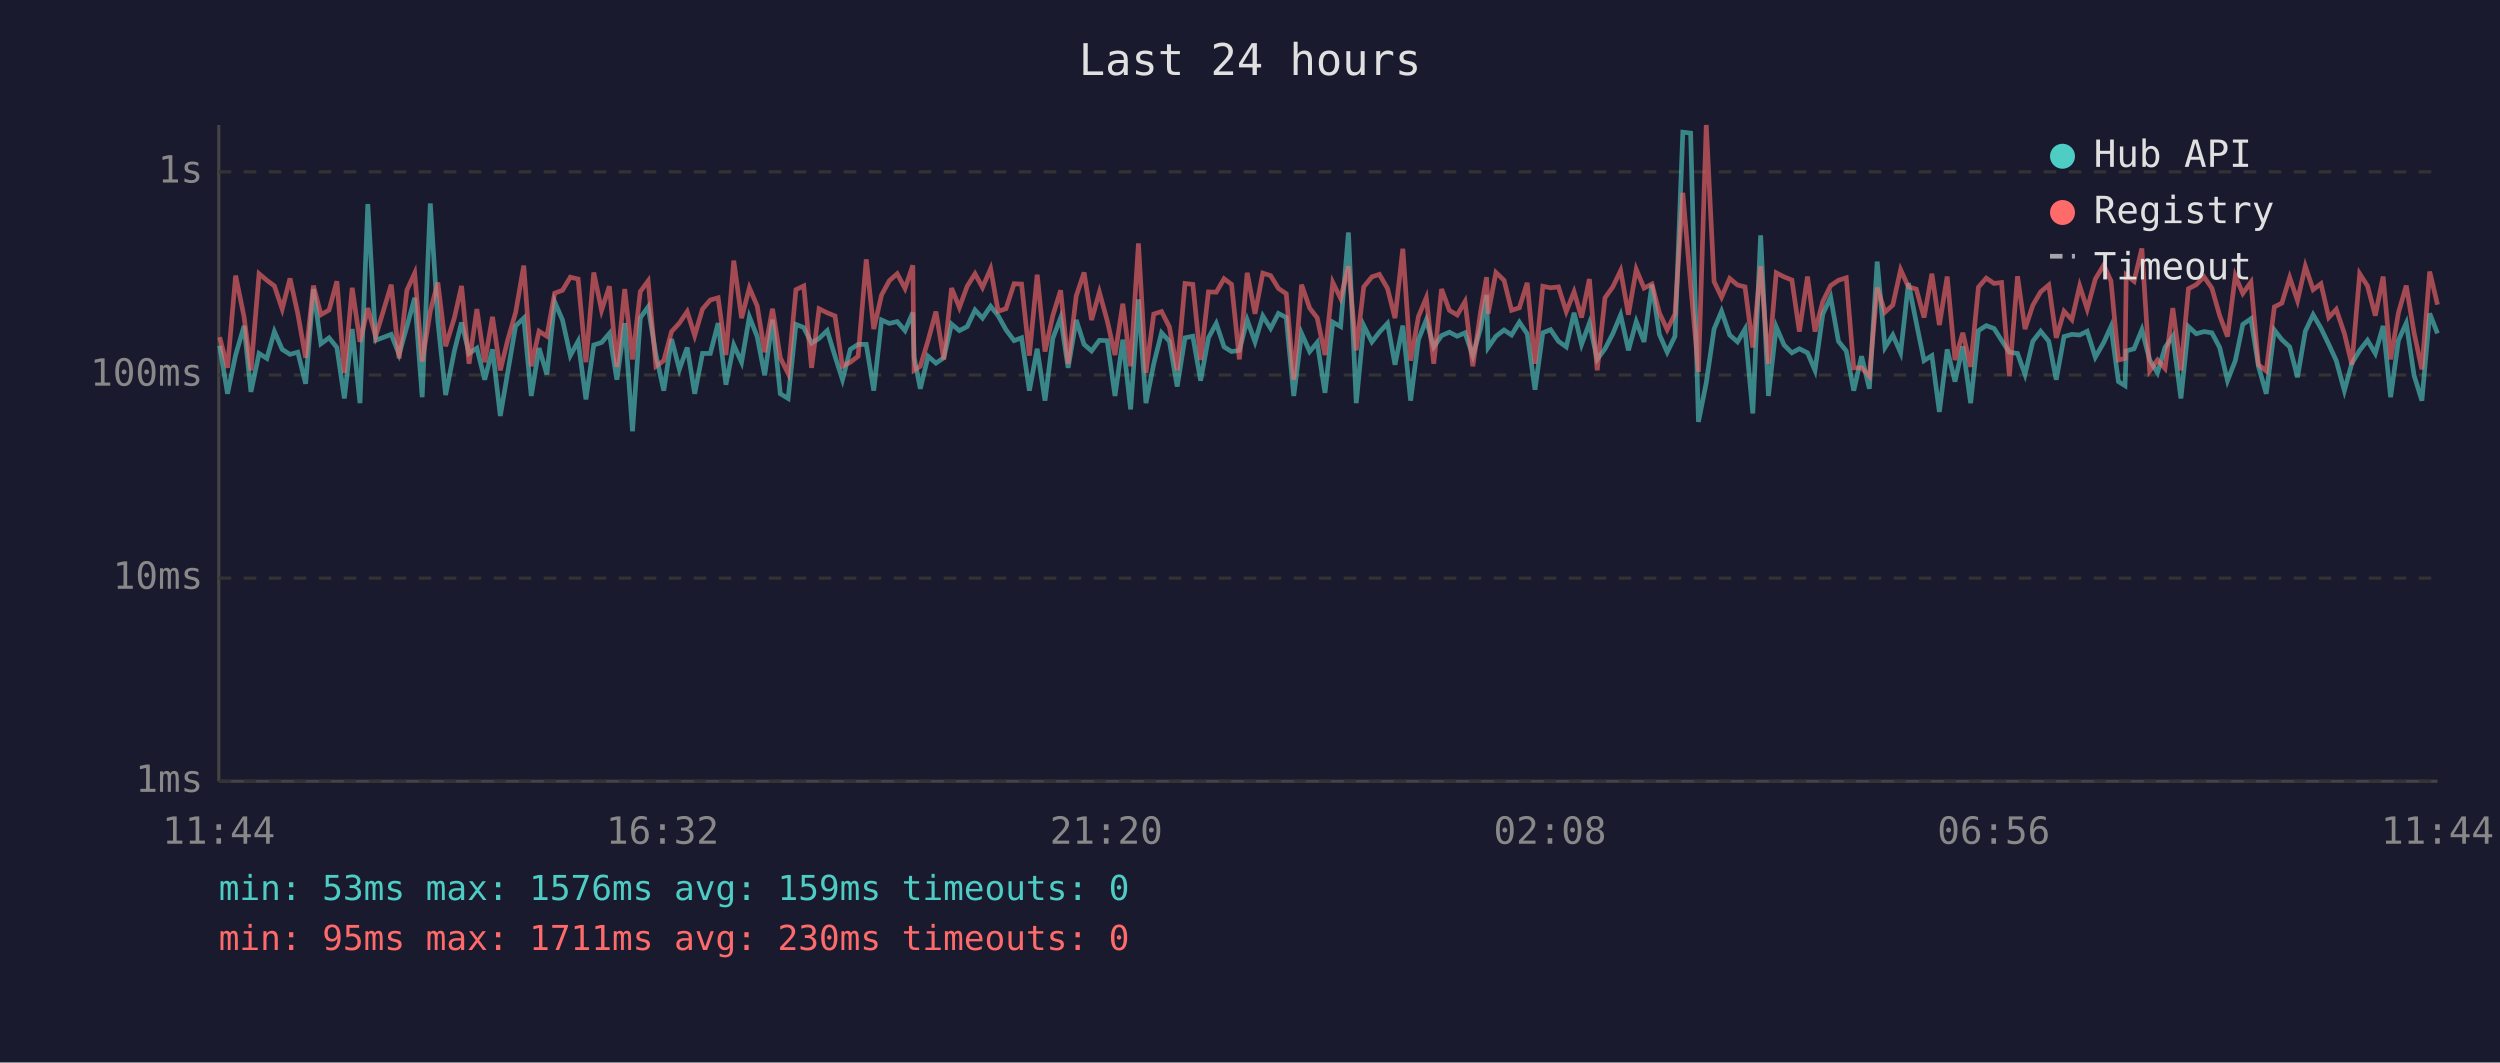
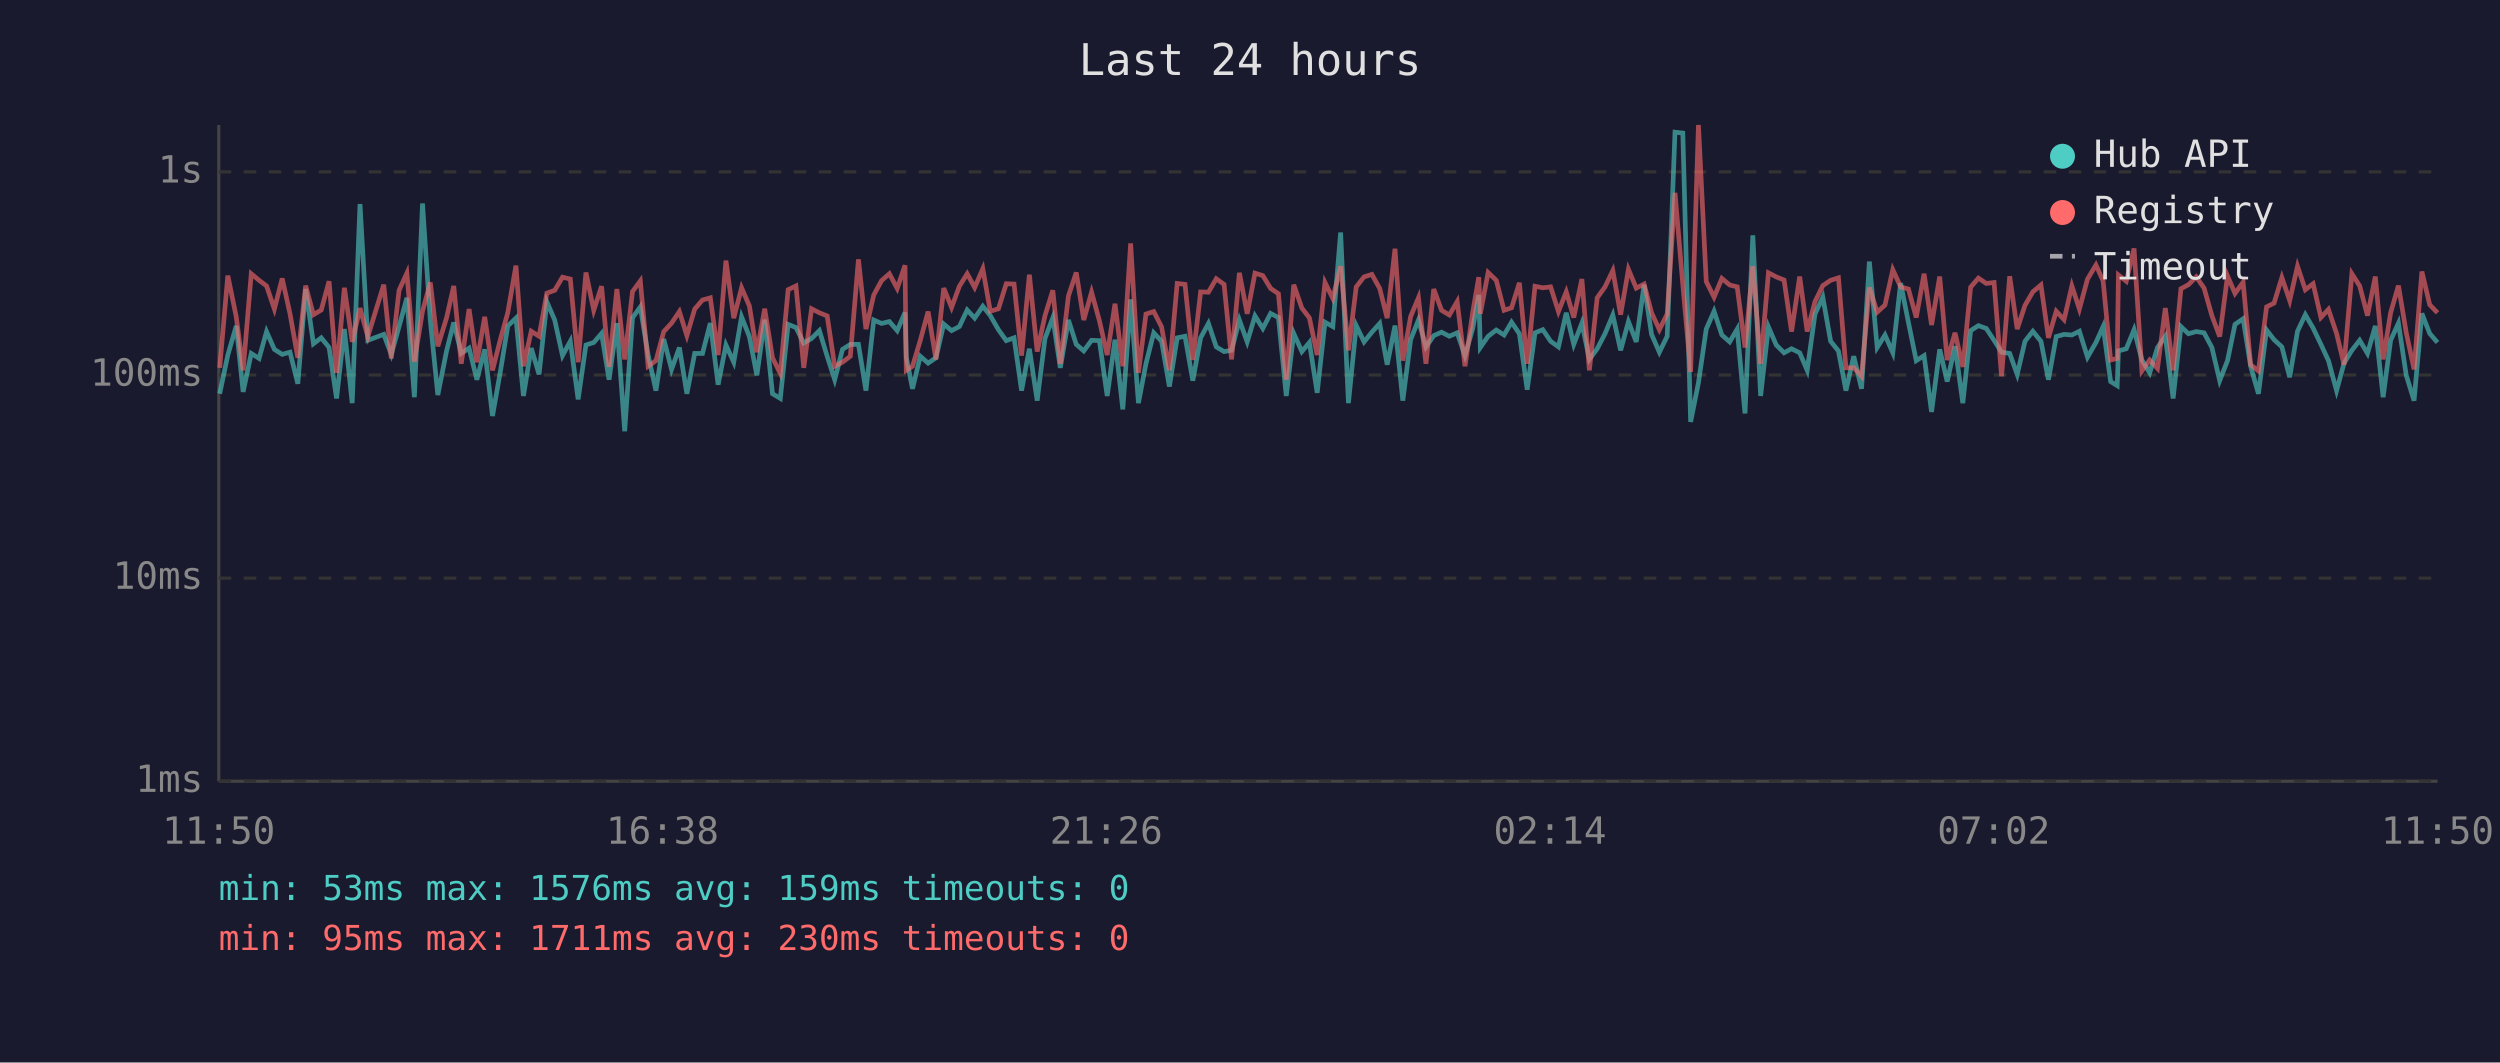
<svg xmlns="http://www.w3.org/2000/svg" viewBox="0 0 800 340" font-family="monospace" font-size="12">
  <rect width="800" height="340" fill="#1a1a2e" />
  <text x="400" y="24" fill="#e0e0e0" font-size="14" text-anchor="middle">Last 24 hours</text>
  <line x1="70" y1="40" x2="70" y2="250" stroke="#444" stroke-width="1" />
  <line x1="70" y1="250" x2="780" y2="250" stroke="#444" stroke-width="1" />
  <line x1="70" y1="250" x2="780" y2="250" stroke="#333" stroke-width="1" stroke-dasharray="4" />
  <text x="65" y="250" fill="#888" text-anchor="end" dominant-baseline="middle">1ms</text>
  <line x1="70" y1="185" x2="780" y2="185" stroke="#333" stroke-width="1" stroke-dasharray="4" />
  <text x="65" y="185" fill="#888" text-anchor="end" dominant-baseline="middle">10ms</text>
  <line x1="70" y1="120" x2="780" y2="120" stroke="#333" stroke-width="1" stroke-dasharray="4" />
  <text x="65" y="120" fill="#888" text-anchor="end" dominant-baseline="middle">100ms</text>
  <line x1="70" y1="55" x2="780" y2="55" stroke="#333" stroke-width="1" stroke-dasharray="4" />
  <text x="65" y="55" fill="#888" text-anchor="end" dominant-baseline="middle">1s</text>
-   <text x="70" y="270" fill="#888" text-anchor="middle">11:44</text>
-   <text x="212" y="270" fill="#888" text-anchor="middle">16:32</text>
-   <text x="354" y="270" fill="#888" text-anchor="middle">21:20</text>
-   <text x="496" y="270" fill="#888" text-anchor="middle">02:08</text>
-   <text x="638" y="270" fill="#888" text-anchor="middle">06:56</text>
-   <text x="780" y="270" fill="#888" text-anchor="middle">11:44</text>
-   <polyline points="70.3,110.6 72.8,126.0 75.4,113.6 78.1,104.3 80.3,125.4 82.9,113.1 85.4,114.7 87.8,106.1 90.3,111.8 92.8,113.4 95.3,112.7 97.8,122.8 100.3,92.5 102.7,110.0 105.3,108.1 107.8,111.2 110.2,127.5 112.7,105.3 115.2,129.0 117.7,65.3 120.2,108.9 125.2,107.0 127.7,113.4 130.2,104.5 132.7,95.3 135.1,127.1 137.7,65.1 140.1,102.6 142.6,126.4 145.4,112.3 147.7,103.2 150.1,113.1 152.6,111.4 155.1,121.5 157.6,111.8 160.1,133.1 162.5,119.0 165.0,104.3 167.6,101.8 170.0,126.7 172.5,111.4 175.0,119.8 177.5,96.6 180.0,102.4 182.5,113.8 185.0,109.2 187.5,127.8 190.0,110.4 192.5,109.6 195.0,106.7 197.4,121.5 199.9,103.4 202.4,138.0 204.9,101.7 207.4,98.2 209.9,113.6 212.4,125.0 214.9,108.5 217.4,118.2 219.9,111.2 222.3,126.0 224.8,113.1 227.3,113.1 229.8,103.4 232.3,123.1 234.8,110.4 237.3,115.9 239.8,101.4 242.3,107.7 244.7,120.1 247.2,102.3 249.7,126.0 252.2,127.5 254.7,103.8 257.2,104.8 259.7,109.8 262.1,108.3 264.7,105.8 267.2,114.0 269.6,121.5 272.1,111.8 274.6,110.2 277.2,110.2 279.6,125.0 282.1,102.4 284.6,103.5 287.1,102.9 289.6,105.8 292.1,100.0 292.5,114.3 294.5,124.4 297.0,114.0 299.5,116.2 302.0,114.5 304.5,103.7 307.0,105.8 309.5,104.5 312.0,99.2 314.4,101.8 317.0,98.0 319.4,101.0 321.9,105.5 324.5,109.0 326.9,108.1 329.4,125.0 331.9,111.6 334.4,128.2 336.9,108.3 339.4,101.7 341.8,117.7 344.4,102.4 346.9,110.2 349.3,112.3 351.8,108.9 354.3,109.0 356.8,126.7 359.3,108.7 361.8,131.0 364.3,95.8 366.7,129.0 369.2,116.4 371.7,106.5 374.2,109.2 376.7,123.7 379.2,108.1 381.7,107.6 384.2,121.8 386.7,108.1 389.2,103.5 391.7,111.0 394.1,112.5 396.6,112.1 399.1,102.4 401.6,109.4 404.1,101.1 406.6,105.1 409.1,100.3 411.6,101.6 414.0,126.7 416.5,106.7 419.1,112.5 421.5,109.6 424.0,125.7 426.5,103.1 429.0,104.5 431.5,74.4 434.0,129.0 436.4,104.2 439.0,109.4 441.4,106.3 444.0,103.5 446.4,116.7 448.9,104.2 451.4,128.2 453.9,108.7 456.4,102.4 458.8,111.0 461.3,107.4 463.8,106.3 466.3,107.6 468.8,106.5 471.3,113.8 473.8,105.0 475.7,94.4 476.2,111.2 478.7,107.6 481.3,105.6 483.7,107.2 486.2,103.1 488.7,106.8 491.2,124.7 493.7,106.5 496.2,105.5 498.7,109.2 501.2,111.0 503.7,100.1 506.1,110.2 508.6,103.4 511.1,115.0 513.6,111.6 516.1,106.8 518.6,100.8 521.1,112.1 523.6,102.9 526.1,109.4 528.6,91.1 531.0,107.0 533.5,112.7 536.0,107.6 538.5,42.3 541.0,42.6 543.5,135.0 546.0,122.5 548.5,105.3 550.9,99.6 553.5,107.2 556.0,109.4 558.4,105.3 560.9,132.3 563.4,75.3 565.9,126.7 568.4,104.6 570.9,110.4 573.4,112.9 575.8,111.6 578.4,112.9 580.8,118.5 583.3,100.5 585.8,95.1 588.3,109.2 590.8,112.3 593.2,125.0 595.7,114.0 598.2,124.4 600.7,83.7 603.2,111.2 605.7,107.2 608.2,112.9 610.7,90.6 613.2,103.2 615.7,115.4 618.2,113.8 620.6,131.8 623.1,111.8 625.6,122.1 628.1,110.8 630.6,129.0 633.1,105.8 635.6,104.2 638.1,105.1 640.5,108.9 643.0,112.7 645.6,113.1 648.0,119.8 650.5,109.2 653.0,106.0 655.6,109.2 658.0,121.5 660.5,107.7 663.0,107.0 665.5,107.2 667.9,106.0 670.5,114.3 673.2,109.6 675.5,104.5 677.9,122.1 680.0,123.4 680.4,112.3 682.9,111.6 685.4,105.5 687.9,115.2 690.4,119.3 692.8,111.2 695.3,107.6 697.9,127.5 700.3,104.5 702.8,106.8 705.3,106.1 707.8,106.5 710.3,111.2 712.8,121.8 715.3,115.4 717.7,103.8 720.3,102.0 722.7,117.2 725.2,126.0 727.8,105.6 730.2,108.7 732.7,111.0 735.2,120.7 737.7,106.0 740.2,100.7 742.7,105.0 745.2,110.2 747.6,115.4 750.2,125.0 752.6,116.2 755.1,112.1 757.6,108.9 760.1,113.1 762.6,104.3 765.0,127.1 767.5,108.9 770.0,103.4 772.5,120.1 775.0,128.2 777.5,100.3 780.0,106.7" fill="none" stroke="#4ecdc4" stroke-width="1.5" opacity="0.6" />
-   <polyline points="70.3,107.9 72.8,117.7 75.4,88.2 78.1,101.4 80.3,118.5 82.9,87.6 85.4,89.7 87.8,91.5 90.3,98.9 92.8,89.1 95.3,100.4 97.8,114.5 100.3,91.4 102.7,100.7 105.3,99.2 107.8,90.0 110.2,119.3 112.7,92.1 115.2,109.4 117.7,98.6 120.2,107.7 125.2,91.1 127.7,114.7 130.2,92.9 132.7,87.4 135.1,115.7 137.7,99.6 140.1,90.4 142.6,110.8 145.4,101.7 147.7,91.5 150.1,116.4 152.6,98.9 155.1,115.9 157.6,101.4 160.1,118.5 162.5,108.7 165.0,100.0 167.6,85.0 170.0,117.2 172.5,106.0 175.0,107.6 177.5,93.8 180.0,92.9 182.5,88.7 185.0,89.3 187.5,115.9 190.0,87.2 192.5,99.3 195.0,91.6 197.4,117.4 199.9,92.5 202.4,115.0 204.9,93.3 207.4,89.9 209.9,117.2 212.4,115.4 214.9,106.1 217.4,103.4 219.9,99.7 222.3,107.4 224.8,98.9 227.3,96.0 229.8,95.3 232.3,113.6 234.8,83.4 237.3,101.8 239.8,92.1 242.3,97.9 244.7,112.7 247.2,98.8 249.7,114.5 252.2,119.5 254.7,92.7 257.2,91.5 259.7,117.7 262.1,98.8 264.7,100.1 267.2,101.1 269.6,117.2 272.1,115.9 274.6,114.0 277.2,83.0 279.6,105.3 282.1,94.4 284.6,89.8 287.1,87.6 289.6,92.3 292.1,84.9 292.5,118.5 294.5,117.2 297.0,108.9 299.5,99.7 302.0,115.0 304.5,92.2 307.0,98.4 309.5,91.6 312.0,87.6 314.4,92.0 317.0,86.0 319.4,99.6 321.9,98.8 324.5,90.8 326.9,90.9 329.4,113.8 331.9,87.9 334.4,112.5 336.9,101.0 339.4,92.9 341.8,116.4 344.4,94.7 346.9,87.2 349.3,102.4 351.8,93.5 354.3,102.6 356.8,113.6 359.3,97.2 361.8,117.2 364.3,77.9 366.7,119.3 369.2,100.5 371.7,99.7 374.2,104.6 376.7,118.5 379.2,90.7 381.7,91.0 384.2,115.2 386.7,93.4 389.2,93.5 391.7,89.2 394.1,91.0 396.6,115.0 399.1,87.3 401.6,100.4 404.1,87.4 406.6,88.2 409.1,92.3 411.6,94.0 414.0,121.5 416.5,91.1 419.1,98.6 421.5,101.7 424.0,113.6 426.5,90.4 429.0,95.5 431.5,85.2 434.0,112.1 436.4,91.8 439.0,88.6 441.4,87.8 444.0,92.3 446.4,101.8 448.9,79.6 451.4,115.4 453.9,101.3 456.4,95.3 458.8,116.4 461.3,92.5 463.8,99.3 466.3,100.8 468.8,96.5 471.3,117.2 473.8,99.7 475.7,88.7 476.2,100.4 478.7,87.2 481.3,89.7 483.7,99.3 486.2,98.5 488.7,90.5 491.2,116.4 493.7,91.6 496.2,92.1 498.7,91.8 501.2,99.7 503.7,93.4 506.1,101.6 508.6,89.3 511.1,118.5 513.6,95.3 516.1,91.8 518.6,86.6 521.1,100.7 523.6,86.2 526.1,92.2 528.6,90.9 531.0,100.1 533.5,105.5 536.0,100.5 538.5,61.7 541.0,91.1 543.5,119.0 546.0,40.0 548.5,90.1 550.9,95.1 553.5,89.1 556.0,91.2 558.4,91.8 560.9,111.2 563.4,85.2 565.9,116.4 568.4,87.3 570.9,88.6 573.4,89.6 575.8,106.1 578.4,88.5 580.8,106.1 583.3,96.5 585.8,91.4 588.3,89.7 590.8,88.9 593.2,117.7 595.7,117.7 598.2,120.4 600.7,92.0 603.2,99.9 605.7,97.6 608.2,86.3 610.7,91.8 613.2,92.5 615.7,101.6 618.2,87.6 620.6,104.0 623.1,88.5 625.6,115.2 628.1,106.5 630.6,117.4 633.1,91.9 635.6,89.0 638.1,90.7 640.5,90.4 643.0,120.4 645.6,88.4 648.0,105.3 650.5,97.7 653.0,93.4 655.6,91.2 658.0,108.1 660.5,99.6 663.0,102.3 665.5,91.5 667.9,98.9 670.5,89.3 673.2,84.8 675.5,89.9 677.9,115.2 680.0,114.7 680.4,88.0 682.9,90.0 685.4,79.5 687.9,118.7 690.4,115.2 692.8,117.9 695.3,98.6 697.9,118.5 700.3,92.4 702.8,91.1 705.3,88.6 707.8,92.2 710.3,101.0 712.8,107.7 715.3,88.3 717.7,93.9 720.3,90.3 722.7,116.7 725.2,118.7 727.8,98.2 730.2,97.0 732.7,88.8 735.2,96.2 737.7,85.2 740.2,92.7 742.7,90.8 745.2,101.6 747.6,99.0 750.2,106.7 752.6,116.7 755.1,87.6 757.6,91.5 760.1,101.0 762.6,88.5 765.0,115.0 767.5,100.1 770.0,91.4 772.5,106.5 775.0,118.2 777.5,86.9 780.0,97.5" fill="none" stroke="#ff6b6b" stroke-width="1.5" opacity="0.6" />
+   <text x="70" y="270" fill="#888" text-anchor="middle">11:50</text>
+   <text x="212" y="270" fill="#888" text-anchor="middle">16:38</text>
+   <text x="354" y="270" fill="#888" text-anchor="middle">21:26</text>
+   <text x="496" y="270" fill="#888" text-anchor="middle">02:14</text>
+   <text x="638" y="270" fill="#888" text-anchor="middle">07:02</text>
+   <text x="780" y="270" fill="#888" text-anchor="middle">11:50</text>
+   <polyline points="70.3,126.0 72.9,113.6 75.6,104.3 77.8,125.4 80.4,113.1 82.9,114.7 85.3,106.1 87.8,111.8 90.3,113.4 92.8,112.7 95.3,122.8 97.8,92.5 100.3,110.0 102.8,108.1 105.3,111.2 107.7,127.5 110.2,105.3 112.7,129.0 115.2,65.3 117.7,108.9 122.8,107.0 125.2,113.4 127.7,104.5 130.2,95.3 132.6,127.1 135.2,65.1 137.7,102.6 140.1,126.4 142.9,112.3 145.2,103.2 147.6,113.1 150.1,111.4 152.6,121.5 155.1,111.8 157.6,133.1 160.1,119.0 162.5,104.3 165.1,101.8 167.5,126.7 170.0,111.4 172.5,119.8 175.0,96.6 177.5,102.4 180.0,113.8 182.5,109.2 185.0,127.8 187.5,110.4 190.0,109.6 192.5,106.7 194.9,121.5 197.4,103.4 199.9,138.0 202.4,101.7 204.9,98.2 207.4,113.6 209.9,125.0 212.4,108.5 214.9,118.2 217.4,111.2 219.8,126.0 222.3,113.1 224.8,113.1 227.3,103.4 229.8,123.1 232.3,110.4 234.8,115.9 237.3,101.4 239.8,107.7 242.2,120.1 244.7,102.3 247.2,126.0 249.7,127.5 252.2,103.8 254.7,104.8 257.2,109.8 259.7,108.3 262.2,105.8 264.7,114.0 267.1,121.5 269.6,111.8 272.1,110.2 274.7,110.2 277.1,125.0 279.6,102.4 282.1,103.5 284.6,102.9 287.1,105.8 289.6,100.0 290.0,114.3 292.0,124.4 294.5,114.0 297.0,116.2 299.5,114.5 302.0,103.7 304.5,105.8 307.0,104.5 309.5,99.2 311.9,101.8 314.5,98.0 316.9,101.0 319.5,105.5 322.0,109.0 324.5,108.1 326.9,125.0 329.4,111.6 331.9,128.2 334.4,108.3 336.9,101.7 339.3,117.7 341.9,102.4 344.4,110.2 346.8,112.3 349.3,108.9 351.8,109.0 354.3,126.7 356.8,108.7 359.3,131.0 361.8,95.8 364.3,129.0 366.7,116.4 369.2,106.5 371.7,109.2 374.2,123.7 376.7,108.1 379.2,107.6 381.7,121.8 384.2,108.1 386.7,103.5 389.2,111.0 391.7,112.5 394.1,112.1 396.6,102.4 399.1,109.4 401.6,101.1 404.1,105.1 406.6,100.3 409.1,101.6 411.6,126.7 414.0,106.7 416.6,112.5 419.0,109.6 421.5,125.7 424.0,103.1 426.5,104.5 429.0,74.4 431.5,129.0 434.0,104.2 436.5,109.4 439.0,106.3 441.5,103.5 443.9,116.7 446.4,104.2 448.9,128.2 451.4,108.7 453.9,102.4 456.3,111.0 458.8,107.4 461.3,106.3 463.8,107.6 466.3,106.5 468.8,113.8 471.3,105.0 473.2,94.4 473.7,111.2 476.2,107.6 478.8,105.6 481.3,107.2 483.7,103.1 486.2,106.8 488.7,124.7 491.2,106.5 493.7,105.5 496.2,109.2 498.7,111.0 501.2,100.1 503.6,110.2 506.2,103.4 508.6,115.0 511.1,111.6 513.6,106.8 516.1,100.8 518.6,112.1 521.1,102.9 523.6,109.4 526.1,91.1 528.5,107.0 531.0,112.7 533.5,107.6 536.0,42.3 538.5,42.6 541.0,135.0 543.5,122.5 546.0,105.3 548.5,99.6 551.0,107.2 553.5,109.4 555.9,105.3 558.4,132.3 560.9,75.3 563.4,126.7 565.9,104.6 568.4,110.4 570.9,112.9 573.3,111.6 575.9,112.9 578.3,118.5 580.8,100.5 583.3,95.1 585.8,109.2 588.3,112.3 590.7,125.0 593.2,114.0 595.7,124.4 598.2,83.7 600.7,111.2 603.2,107.2 605.7,112.9 608.2,90.6 610.7,103.2 613.2,115.4 615.7,113.8 618.1,131.8 620.7,111.8 623.1,122.1 625.6,110.8 628.1,129.0 630.6,105.8 633.1,104.2 635.6,105.1 638.1,108.9 640.5,112.7 643.1,113.1 645.5,119.8 648.0,109.2 650.5,106.0 653.1,109.2 655.5,121.5 658.0,107.7 660.5,107.0 663.0,107.2 665.4,106.0 668.0,114.3 670.7,109.6 673.0,104.5 675.4,122.1 677.5,123.4 677.9,112.3 680.4,111.6 682.9,105.5 685.4,115.2 687.9,119.3 690.4,111.2 692.9,107.6 695.4,127.5 697.9,104.5 700.3,106.8 702.8,106.1 705.3,106.5 707.8,111.2 710.3,121.8 712.8,115.4 715.2,103.8 717.8,102.0 720.2,117.2 722.7,126.0 725.3,105.6 727.7,108.7 730.2,111.0 732.7,120.7 735.2,106.0 737.7,100.7 740.2,105.0 742.7,110.2 745.1,115.4 747.7,125.0 750.1,116.2 752.6,112.1 755.1,108.9 757.6,113.1 760.1,104.3 762.6,127.1 765.0,108.9 767.5,103.4 770.0,120.1 772.5,128.2 775.0,100.3 777.5,106.7 780.0,109.6" fill="none" stroke="#4ecdc4" stroke-width="1.5" opacity="0.6" />
+   <polyline points="70.3,117.7 72.9,88.2 75.6,101.4 77.8,118.5 80.4,87.6 82.9,89.7 85.3,91.5 87.8,98.9 90.3,89.1 92.8,100.4 95.3,114.5 97.8,91.4 100.3,100.7 102.8,99.2 105.3,90.0 107.7,119.3 110.2,92.1 112.7,109.4 115.2,98.6 117.7,107.7 122.8,91.1 125.2,114.7 127.7,92.9 130.2,87.4 132.6,115.7 135.2,99.6 137.7,90.4 140.1,110.8 142.9,101.7 145.2,91.5 147.6,116.4 150.1,98.9 152.6,115.9 155.1,101.4 157.6,118.5 160.1,108.7 162.5,100.0 165.1,85.0 167.5,117.2 170.0,106.0 172.5,107.6 175.0,93.8 177.5,92.9 180.0,88.7 182.5,89.3 185.0,115.9 187.5,87.2 190.0,99.3 192.5,91.6 194.9,117.4 197.4,92.5 199.9,115.0 202.4,93.3 204.9,89.9 207.4,117.2 209.9,115.4 212.4,106.1 214.9,103.4 217.4,99.7 219.8,107.4 222.3,98.9 224.8,96.0 227.3,95.3 229.8,113.6 232.3,83.4 234.8,101.8 237.3,92.1 239.8,97.9 242.2,112.7 244.7,98.8 247.2,114.5 249.7,119.5 252.2,92.7 254.7,91.5 257.2,117.7 259.7,98.8 262.2,100.1 264.7,101.1 267.1,117.2 269.6,115.9 272.1,114.0 274.7,83.0 277.1,105.3 279.6,94.4 282.1,89.8 284.6,87.6 287.1,92.3 289.6,84.9 290.0,118.5 292.0,117.2 294.5,108.9 297.0,99.7 299.5,115.0 302.0,92.2 304.5,98.4 307.0,91.6 309.5,87.6 311.9,92.0 314.5,86.0 316.9,99.6 319.5,98.8 322.0,90.8 324.5,90.9 326.9,113.8 329.4,87.9 331.9,112.5 334.4,101.0 336.9,92.9 339.3,116.4 341.9,94.7 344.4,87.2 346.8,102.4 349.3,93.5 351.8,102.6 354.3,113.6 356.8,97.2 359.3,117.2 361.8,77.9 364.3,119.3 366.7,100.5 369.2,99.7 371.7,104.6 374.2,118.5 376.7,90.7 379.2,91.0 381.7,115.2 384.2,93.4 386.7,93.5 389.2,89.2 391.7,91.0 394.1,115.0 396.6,87.3 399.1,100.4 401.6,87.4 404.1,88.2 406.6,92.3 409.1,94.0 411.6,121.5 414.0,91.1 416.6,98.6 419.0,101.7 421.5,113.6 424.0,90.4 426.5,95.5 429.0,85.2 431.5,112.1 434.0,91.8 436.5,88.6 439.0,87.8 441.5,92.3 443.9,101.8 446.4,79.6 448.9,115.4 451.4,101.3 453.9,95.3 456.3,116.4 458.8,92.5 461.3,99.3 463.8,100.8 466.3,96.5 468.8,117.2 471.3,99.7 473.2,88.7 473.7,100.4 476.2,87.2 478.8,89.7 481.3,99.3 483.7,98.5 486.2,90.5 488.7,116.4 491.2,91.6 493.7,92.1 496.2,91.8 498.7,99.7 501.2,93.4 503.6,101.6 506.2,89.3 508.6,118.5 511.1,95.3 513.6,91.8 516.1,86.6 518.6,100.7 521.1,86.2 523.6,92.2 526.1,90.9 528.5,100.1 531.0,105.5 533.5,100.5 536.0,61.7 538.5,91.1 541.0,119.0 543.5,40.0 546.0,90.1 548.5,95.1 551.0,89.1 553.5,91.2 555.9,91.8 558.4,111.2 560.9,85.2 563.4,116.4 565.9,87.3 568.4,88.6 570.9,89.6 573.3,106.1 575.9,88.5 578.3,106.1 580.8,96.5 583.3,91.4 585.8,89.7 588.3,88.9 590.7,117.7 593.2,117.7 595.7,120.4 598.2,92.0 600.7,99.9 603.2,97.6 605.7,86.3 608.2,91.8 610.7,92.5 613.2,101.6 615.7,87.6 618.1,104.0 620.7,88.5 623.1,115.2 625.6,106.5 628.1,117.4 630.6,91.9 633.1,89.0 635.6,90.7 638.1,90.4 640.5,120.4 643.1,88.4 645.5,105.3 648.0,97.7 650.5,93.4 653.1,91.2 655.5,108.1 658.0,99.6 660.5,102.3 663.0,91.5 665.4,98.9 668.0,89.3 670.7,84.8 673.0,89.9 675.4,115.2 677.5,114.7 677.9,88.0 680.4,90.0 682.9,79.5 685.4,118.7 687.9,115.2 690.4,117.9 692.9,98.6 695.4,118.5 697.9,92.4 700.3,91.1 702.8,88.6 705.3,92.2 707.8,101.0 710.3,107.7 712.8,88.3 715.2,93.9 717.8,90.3 720.2,116.7 722.7,118.7 725.3,98.2 727.7,97.0 730.2,88.8 732.7,96.2 735.2,85.2 737.7,92.7 740.2,90.8 742.7,101.6 745.1,99.0 747.7,106.7 750.1,116.7 752.6,87.6 755.1,91.5 757.6,101.0 760.1,88.5 762.6,115.0 765.0,100.1 767.5,91.4 770.0,106.5 772.5,118.2 775.0,86.9 777.5,97.5 780.0,100.1" fill="none" stroke="#ff6b6b" stroke-width="1.5" opacity="0.6" />
  <circle cx="660" cy="50" r="4" fill="#4ecdc4" />
  <text x="670" y="50" fill="#e0e0e0" dominant-baseline="middle">Hub API</text>
  <circle cx="660" cy="68" r="4" fill="#ff6b6b" />
  <text x="670" y="68" fill="#e0e0e0" dominant-baseline="middle">Registry</text>
  <line x1="656" y1="82" x2="664" y2="82" stroke="#e0e0e0" stroke-width="1.5" stroke-dasharray="4,3" opacity="0.7" />
  <text x="670" y="86" fill="#e0e0e0" dominant-baseline="middle">Timeout</text>
  <text x="70" y="288" fill="#4ecdc4" font-size="11">min: 53ms  max: 1576ms  avg: 159ms  timeouts: 0</text>
  <text x="70" y="304" fill="#ff6b6b" font-size="11">min: 95ms  max: 1711ms  avg: 230ms  timeouts: 0</text>
</svg>
